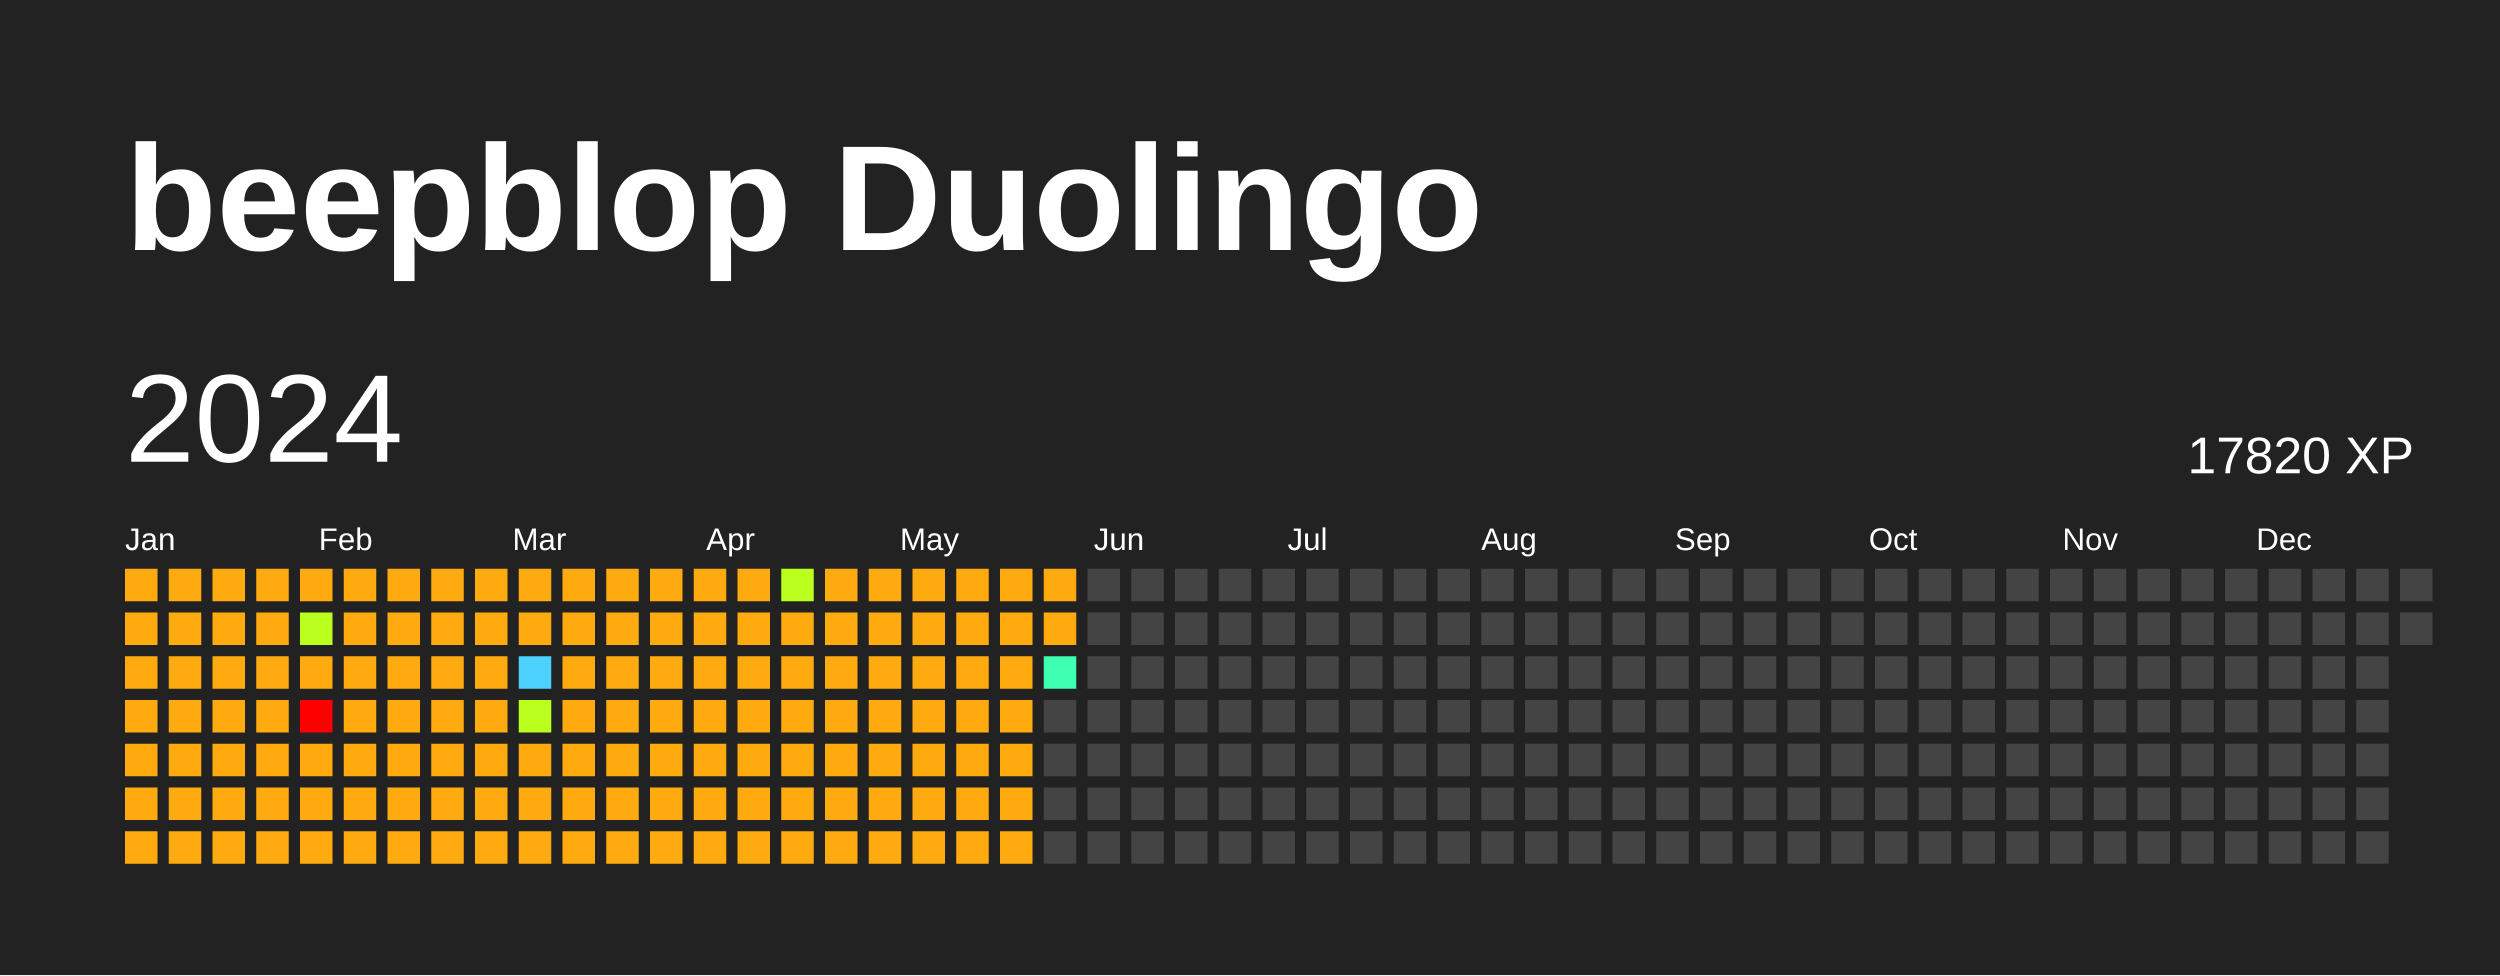
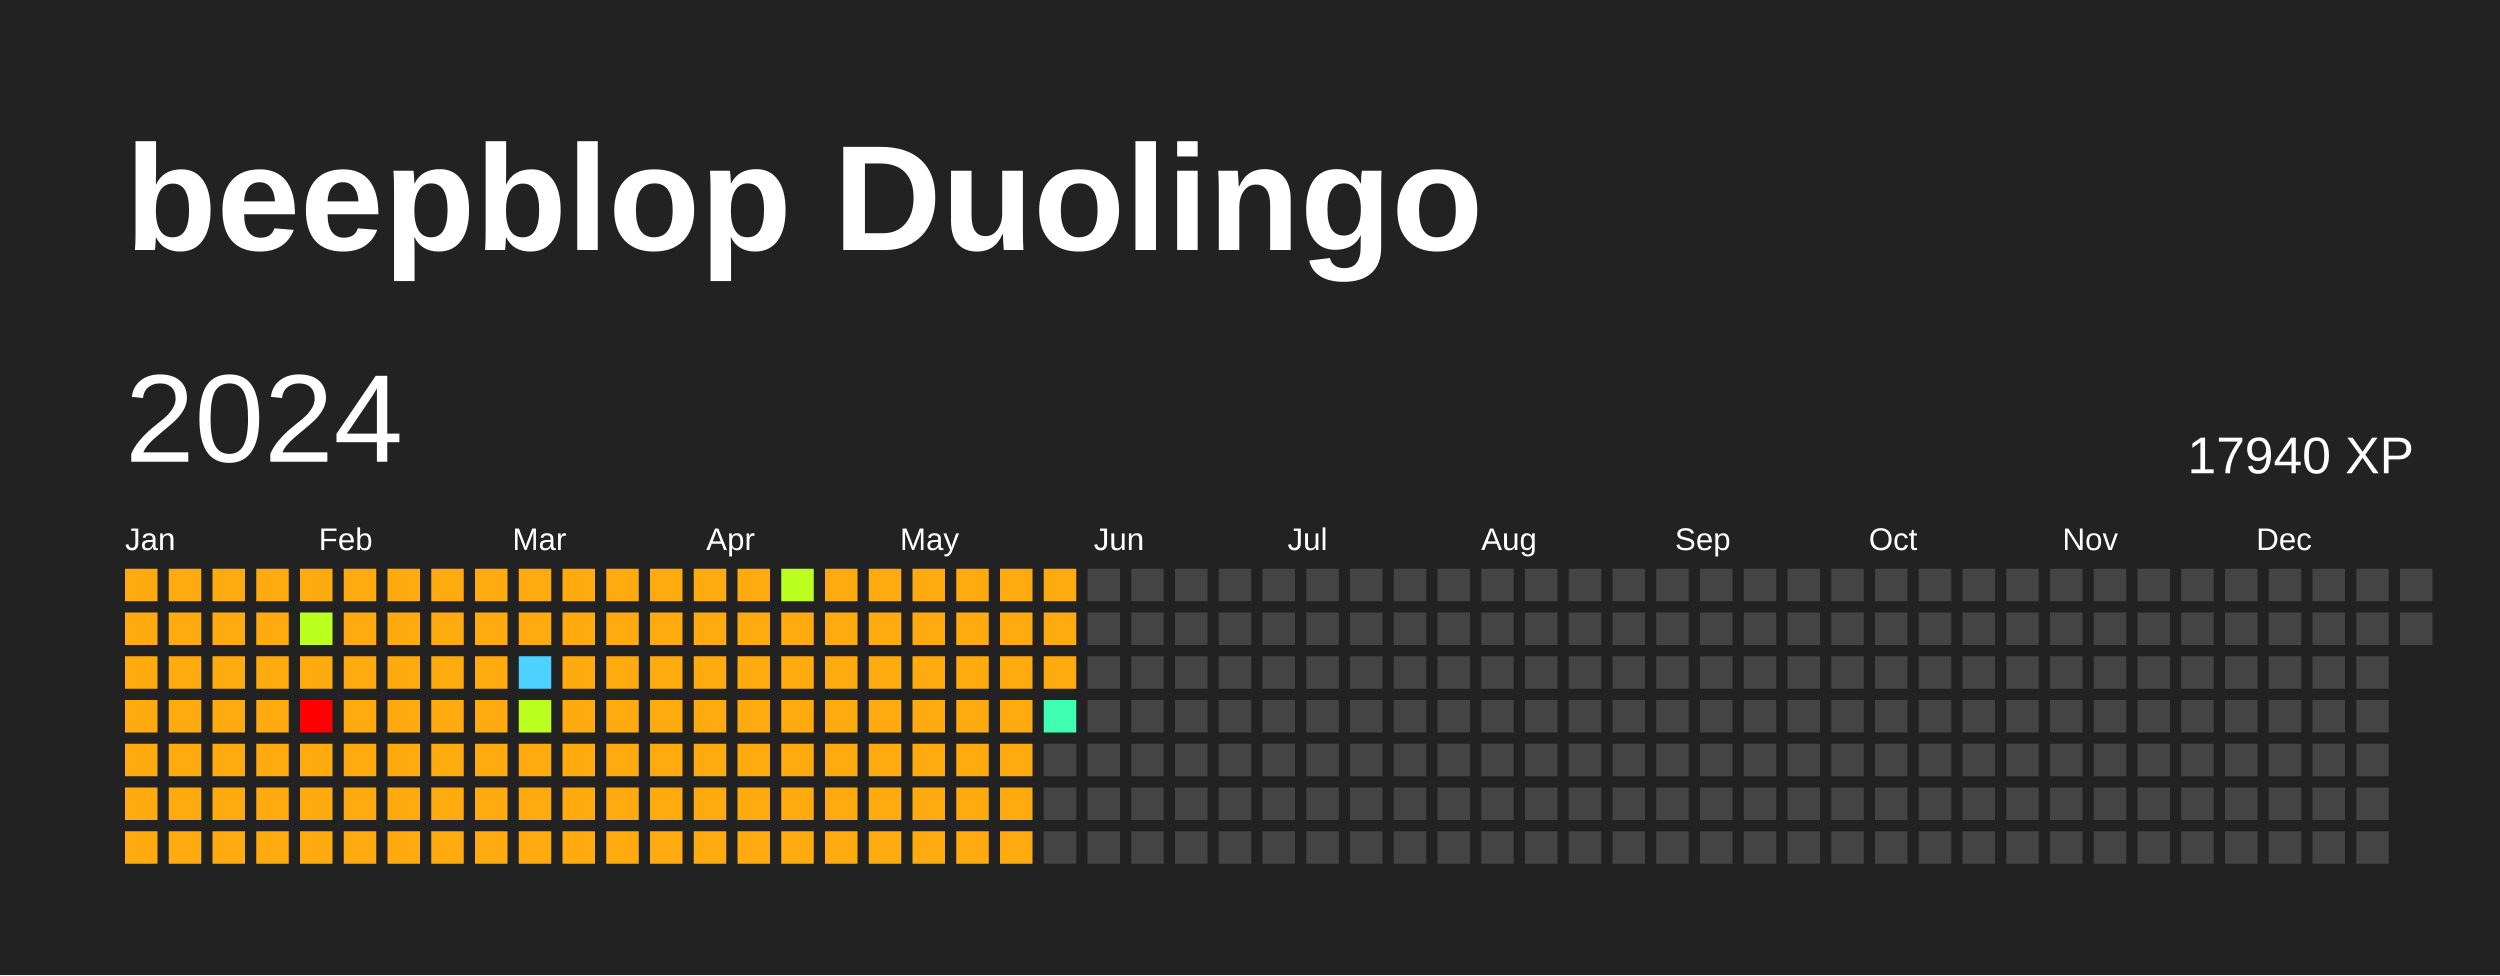
<svg xmlns="http://www.w3.org/2000/svg" baseProfile="full" height="78mm" version="1.1" viewBox="0,0,200,78" width="200mm">
  <defs />
  <rect fill="#222222" height="78" width="200" x="0" y="0" />
  <text fill="#FFFFFF" style="font-size:12px; font-family:Arial; font-weight:bold;" x="10" y="20">beepblop Duolingo</text>
  <text dominant-baseline="hanging" fill="#FFFFFF" style="font-size:10.0px; font-family:Arial;" x="10" y="30">2024</text>
-   <text dominant-baseline="hanging" fill="#FFFFFF" style="font-size:4.125px; font-family:Arial;" x="175" y="35">17820 XP</text>
+   <text dominant-baseline="hanging" fill="#FFFFFF" style="font-size:4.125px; font-family:Arial;" x="175" y="35">17940 XP</text>
  <text fill="#FFFFFF" style="font-size:2.5px; font-family:Arial" x="10.0" y="44">Jan</text>
  <text fill="#FFFFFF" style="font-size:2.5px; font-family:Arial" x="25.5" y="44">Feb</text>
  <text fill="#FFFFFF" style="font-size:2.5px; font-family:Arial" x="41.0" y="44">Mar</text>
  <text fill="#FFFFFF" style="font-size:2.5px; font-family:Arial" x="56.5" y="44">Apr</text>
  <text fill="#FFFFFF" style="font-size:2.5px; font-family:Arial" x="72.0" y="44">May</text>
  <text fill="#FFFFFF" style="font-size:2.5px; font-family:Arial" x="87.5" y="44">Jun</text>
  <text fill="#FFFFFF" style="font-size:2.5px; font-family:Arial" x="103.0" y="44">Jul</text>
  <text fill="#FFFFFF" style="font-size:2.5px; font-family:Arial" x="118.5" y="44">Aug</text>
  <text fill="#FFFFFF" style="font-size:2.5px; font-family:Arial" x="134.0" y="44">Sep</text>
  <text fill="#FFFFFF" style="font-size:2.5px; font-family:Arial" x="149.5" y="44">Oct</text>
  <text fill="#FFFFFF" style="font-size:2.5px; font-family:Arial" x="165.0" y="44">Nov</text>
  <text fill="#FFFFFF" style="font-size:2.5px; font-family:Arial" x="180.5" y="44">Dec</text>
  <rect fill="#ffab0f" height="2.6" width="2.6" x="10.0" y="45.5" />
  <rect fill="#ffab0f" height="2.6" width="2.6" x="10.0" y="49.0" />
  <rect fill="#ffab0f" height="2.6" width="2.6" x="10.0" y="52.5" />
  <rect fill="#ffab0f" height="2.6" width="2.6" x="10.0" y="56.0" />
  <rect fill="#ffab0f" height="2.6" width="2.6" x="10.0" y="59.5" />
  <rect fill="#ffab0f" height="2.6" width="2.6" x="10.0" y="63.0" />
  <rect fill="#ffab0f" height="2.6" width="2.6" x="10.0" y="66.5" />
  <rect fill="#ffab0f" height="2.6" width="2.6" x="13.5" y="45.5" />
  <rect fill="#ffab0f" height="2.6" width="2.6" x="13.5" y="49.0" />
  <rect fill="#ffab0f" height="2.6" width="2.6" x="13.5" y="52.5" />
  <rect fill="#ffab0f" height="2.6" width="2.6" x="13.5" y="56.0" />
  <rect fill="#ffab0f" height="2.6" width="2.6" x="13.5" y="59.5" />
  <rect fill="#ffab0f" height="2.6" width="2.6" x="13.5" y="63.0" />
  <rect fill="#ffab0f" height="2.6" width="2.6" x="13.5" y="66.5" />
  <rect fill="#ffab0f" height="2.6" width="2.6" x="17.0" y="45.5" />
  <rect fill="#ffab0f" height="2.6" width="2.6" x="17.0" y="49.0" />
  <rect fill="#ffab0f" height="2.6" width="2.6" x="17.0" y="52.5" />
  <rect fill="#ffab0f" height="2.6" width="2.6" x="17.0" y="56.0" />
  <rect fill="#ffab0f" height="2.6" width="2.6" x="17.0" y="59.5" />
  <rect fill="#ffab0f" height="2.6" width="2.6" x="17.0" y="63.0" />
  <rect fill="#ffab0f" height="2.6" width="2.6" x="17.0" y="66.5" />
  <rect fill="#ffab0f" height="2.6" width="2.6" x="20.5" y="45.5" />
  <rect fill="#ffab0f" height="2.6" width="2.6" x="20.5" y="49.0" />
  <rect fill="#ffab0f" height="2.6" width="2.6" x="20.5" y="52.5" />
  <rect fill="#ffab0f" height="2.6" width="2.6" x="20.5" y="56.0" />
  <rect fill="#ffab0f" height="2.6" width="2.6" x="20.5" y="59.5" />
  <rect fill="#ffab0f" height="2.6" width="2.6" x="20.5" y="63.0" />
  <rect fill="#ffab0f" height="2.6" width="2.6" x="20.5" y="66.5" />
  <rect fill="#ffab0f" height="2.6" width="2.6" x="24.0" y="45.5" />
  <rect fill="#bbff1f" height="2.6" width="2.6" x="24.0" y="49.0" />
  <rect fill="#ffab0f" height="2.6" width="2.6" x="24.0" y="52.5" />
  <rect fill="red" height="2.6" width="2.6" x="24.0" y="56.0" />
  <rect fill="#ffab0f" height="2.6" width="2.6" x="24.0" y="59.5" />
  <rect fill="#ffab0f" height="2.6" width="2.6" x="24.0" y="63.0" />
  <rect fill="#ffab0f" height="2.6" width="2.6" x="24.0" y="66.5" />
  <rect fill="#ffab0f" height="2.6" width="2.6" x="27.5" y="45.5" />
  <rect fill="#ffab0f" height="2.6" width="2.6" x="27.5" y="49.0" />
  <rect fill="#ffab0f" height="2.6" width="2.6" x="27.5" y="52.5" />
  <rect fill="#ffab0f" height="2.6" width="2.6" x="27.5" y="56.0" />
  <rect fill="#ffab0f" height="2.6" width="2.6" x="27.5" y="59.5" />
  <rect fill="#ffab0f" height="2.6" width="2.6" x="27.5" y="63.0" />
  <rect fill="#ffab0f" height="2.6" width="2.6" x="27.5" y="66.5" />
  <rect fill="#ffab0f" height="2.6" width="2.6" x="31.0" y="45.5" />
  <rect fill="#ffab0f" height="2.6" width="2.6" x="31.0" y="49.0" />
  <rect fill="#ffab0f" height="2.6" width="2.6" x="31.0" y="52.5" />
  <rect fill="#ffab0f" height="2.6" width="2.6" x="31.0" y="56.0" />
  <rect fill="#ffab0f" height="2.6" width="2.6" x="31.0" y="59.5" />
  <rect fill="#ffab0f" height="2.6" width="2.6" x="31.0" y="63.0" />
  <rect fill="#ffab0f" height="2.6" width="2.6" x="31.0" y="66.5" />
  <rect fill="#ffab0f" height="2.6" width="2.6" x="34.5" y="45.5" />
  <rect fill="#ffab0f" height="2.6" width="2.6" x="34.5" y="49.0" />
  <rect fill="#ffab0f" height="2.6" width="2.6" x="34.5" y="52.5" />
  <rect fill="#ffab0f" height="2.6" width="2.6" x="34.5" y="56.0" />
  <rect fill="#ffab0f" height="2.6" width="2.6" x="34.5" y="59.5" />
  <rect fill="#ffab0f" height="2.6" width="2.6" x="34.5" y="63.0" />
  <rect fill="#ffab0f" height="2.6" width="2.6" x="34.5" y="66.5" />
  <rect fill="#ffab0f" height="2.6" width="2.6" x="38.0" y="45.5" />
  <rect fill="#ffab0f" height="2.6" width="2.6" x="38.0" y="49.0" />
  <rect fill="#ffab0f" height="2.6" width="2.6" x="38.0" y="52.5" />
  <rect fill="#ffab0f" height="2.6" width="2.6" x="38.0" y="56.0" />
  <rect fill="#ffab0f" height="2.6" width="2.6" x="38.0" y="59.5" />
  <rect fill="#ffab0f" height="2.6" width="2.6" x="38.0" y="63.0" />
  <rect fill="#ffab0f" height="2.6" width="2.6" x="38.0" y="66.5" />
  <rect fill="#ffab0f" height="2.6" width="2.6" x="41.5" y="45.5" />
  <rect fill="#ffab0f" height="2.6" width="2.6" x="41.5" y="49.0" />
  <rect fill="#4dd2ff" height="2.6" width="2.6" x="41.5" y="52.5" />
  <rect fill="#bbff1f" height="2.6" width="2.6" x="41.5" y="56.0" />
  <rect fill="#ffab0f" height="2.6" width="2.6" x="41.5" y="59.5" />
  <rect fill="#ffab0f" height="2.6" width="2.6" x="41.5" y="63.0" />
  <rect fill="#ffab0f" height="2.6" width="2.6" x="41.5" y="66.5" />
  <rect fill="#ffab0f" height="2.6" width="2.6" x="45.0" y="45.5" />
  <rect fill="#ffab0f" height="2.6" width="2.6" x="45.0" y="49.0" />
  <rect fill="#ffab0f" height="2.6" width="2.6" x="45.0" y="52.5" />
  <rect fill="#ffab0f" height="2.6" width="2.6" x="45.0" y="56.0" />
  <rect fill="#ffab0f" height="2.6" width="2.6" x="45.0" y="59.5" />
  <rect fill="#ffab0f" height="2.6" width="2.6" x="45.0" y="63.0" />
  <rect fill="#ffab0f" height="2.6" width="2.6" x="45.0" y="66.5" />
  <rect fill="#ffab0f" height="2.6" width="2.6" x="48.5" y="45.5" />
  <rect fill="#ffab0f" height="2.6" width="2.6" x="48.5" y="49.0" />
  <rect fill="#ffab0f" height="2.6" width="2.6" x="48.5" y="52.5" />
  <rect fill="#ffab0f" height="2.6" width="2.6" x="48.5" y="56.0" />
  <rect fill="#ffab0f" height="2.6" width="2.6" x="48.5" y="59.5" />
  <rect fill="#ffab0f" height="2.6" width="2.6" x="48.5" y="63.0" />
  <rect fill="#ffab0f" height="2.6" width="2.6" x="48.5" y="66.5" />
  <rect fill="#ffab0f" height="2.6" width="2.6" x="52.0" y="45.5" />
  <rect fill="#ffab0f" height="2.6" width="2.6" x="52.0" y="49.0" />
  <rect fill="#ffab0f" height="2.6" width="2.6" x="52.0" y="52.5" />
  <rect fill="#ffab0f" height="2.6" width="2.6" x="52.0" y="56.0" />
  <rect fill="#ffab0f" height="2.6" width="2.6" x="52.0" y="59.5" />
  <rect fill="#ffab0f" height="2.6" width="2.6" x="52.0" y="63.0" />
  <rect fill="#ffab0f" height="2.6" width="2.6" x="52.0" y="66.5" />
  <rect fill="#ffab0f" height="2.6" width="2.6" x="55.5" y="45.5" />
  <rect fill="#ffab0f" height="2.6" width="2.6" x="55.5" y="49.0" />
  <rect fill="#ffab0f" height="2.6" width="2.6" x="55.5" y="52.5" />
  <rect fill="#ffab0f" height="2.6" width="2.6" x="55.5" y="56.0" />
  <rect fill="#ffab0f" height="2.6" width="2.6" x="55.5" y="59.5" />
  <rect fill="#ffab0f" height="2.6" width="2.6" x="55.5" y="63.0" />
  <rect fill="#ffab0f" height="2.6" width="2.6" x="55.5" y="66.5" />
  <rect fill="#ffab0f" height="2.6" width="2.6" x="59.0" y="45.5" />
  <rect fill="#ffab0f" height="2.6" width="2.6" x="59.0" y="49.0" />
  <rect fill="#ffab0f" height="2.6" width="2.6" x="59.0" y="52.5" />
  <rect fill="#ffab0f" height="2.6" width="2.6" x="59.0" y="56.0" />
  <rect fill="#ffab0f" height="2.6" width="2.6" x="59.0" y="59.5" />
  <rect fill="#ffab0f" height="2.6" width="2.6" x="59.0" y="63.0" />
  <rect fill="#ffab0f" height="2.6" width="2.6" x="59.0" y="66.5" />
  <rect fill="#bbff1f" height="2.6" width="2.6" x="62.5" y="45.5" />
  <rect fill="#ffab0f" height="2.6" width="2.6" x="62.5" y="49.0" />
  <rect fill="#ffab0f" height="2.6" width="2.6" x="62.5" y="52.5" />
  <rect fill="#ffab0f" height="2.6" width="2.6" x="62.5" y="56.0" />
  <rect fill="#ffab0f" height="2.6" width="2.6" x="62.5" y="59.5" />
  <rect fill="#ffab0f" height="2.6" width="2.6" x="62.5" y="63.0" />
  <rect fill="#ffab0f" height="2.6" width="2.6" x="62.5" y="66.5" />
  <rect fill="#ffab0f" height="2.6" width="2.6" x="66.0" y="45.5" />
  <rect fill="#ffab0f" height="2.6" width="2.6" x="66.0" y="49.0" />
  <rect fill="#ffab0f" height="2.6" width="2.6" x="66.0" y="52.5" />
  <rect fill="#ffab0f" height="2.6" width="2.6" x="66.0" y="56.0" />
  <rect fill="#ffab0f" height="2.6" width="2.6" x="66.0" y="59.5" />
  <rect fill="#ffab0f" height="2.6" width="2.6" x="66.0" y="63.0" />
  <rect fill="#ffab0f" height="2.6" width="2.6" x="66.0" y="66.5" />
  <rect fill="#ffab0f" height="2.6" width="2.6" x="69.5" y="45.5" />
  <rect fill="#ffab0f" height="2.6" width="2.6" x="69.5" y="49.0" />
  <rect fill="#ffab0f" height="2.6" width="2.6" x="69.5" y="52.5" />
  <rect fill="#ffab0f" height="2.6" width="2.6" x="69.5" y="56.0" />
  <rect fill="#ffab0f" height="2.6" width="2.6" x="69.5" y="59.5" />
  <rect fill="#ffab0f" height="2.6" width="2.6" x="69.5" y="63.0" />
  <rect fill="#ffab0f" height="2.6" width="2.6" x="69.5" y="66.5" />
  <rect fill="#ffab0f" height="2.6" width="2.6" x="73.0" y="45.5" />
  <rect fill="#ffab0f" height="2.6" width="2.6" x="73.0" y="49.0" />
  <rect fill="#ffab0f" height="2.6" width="2.6" x="73.0" y="52.5" />
  <rect fill="#ffab0f" height="2.6" width="2.6" x="73.0" y="56.0" />
  <rect fill="#ffab0f" height="2.6" width="2.6" x="73.0" y="59.5" />
  <rect fill="#ffab0f" height="2.6" width="2.6" x="73.0" y="63.0" />
  <rect fill="#ffab0f" height="2.6" width="2.6" x="73.0" y="66.5" />
  <rect fill="#ffab0f" height="2.6" width="2.6" x="76.5" y="45.5" />
  <rect fill="#ffab0f" height="2.6" width="2.6" x="76.5" y="49.0" />
  <rect fill="#ffab0f" height="2.6" width="2.6" x="76.5" y="52.5" />
  <rect fill="#ffab0f" height="2.6" width="2.6" x="76.5" y="56.0" />
  <rect fill="#ffab0f" height="2.6" width="2.6" x="76.5" y="59.5" />
  <rect fill="#ffab0f" height="2.6" width="2.6" x="76.5" y="63.0" />
  <rect fill="#ffab0f" height="2.6" width="2.6" x="76.5" y="66.5" />
  <rect fill="#ffab0f" height="2.6" width="2.6" x="80.0" y="45.5" />
  <rect fill="#ffab0f" height="2.6" width="2.6" x="80.0" y="49.0" />
  <rect fill="#ffab0f" height="2.6" width="2.6" x="80.0" y="52.5" />
  <rect fill="#ffab0f" height="2.6" width="2.6" x="80.0" y="56.0" />
  <rect fill="#ffab0f" height="2.6" width="2.6" x="80.0" y="59.5" />
  <rect fill="#ffab0f" height="2.6" width="2.6" x="80.0" y="63.0" />
  <rect fill="#ffab0f" height="2.6" width="2.6" x="80.0" y="66.5" />
  <rect fill="#ffab0f" height="2.6" width="2.6" x="83.5" y="45.5" />
  <rect fill="#ffab0f" height="2.6" width="2.6" x="83.5" y="49.0" />
-   <rect fill="#3effb2" height="2.6" width="2.6" x="83.5" y="52.5" />
-   <rect fill="#444444" height="2.6" width="2.6" x="83.5" y="56.0" />
+   <rect fill="#ffab0f" height="2.6" width="2.6" x="83.5" y="52.5" />
+   <rect fill="#3effb2" height="2.6" width="2.6" x="83.5" y="56.0" />
  <rect fill="#444444" height="2.6" width="2.6" x="83.5" y="59.5" />
  <rect fill="#444444" height="2.6" width="2.6" x="83.5" y="63.0" />
  <rect fill="#444444" height="2.6" width="2.6" x="83.5" y="66.5" />
  <rect fill="#444444" height="2.6" width="2.6" x="87.0" y="45.5" />
  <rect fill="#444444" height="2.6" width="2.6" x="87.0" y="49.0" />
  <rect fill="#444444" height="2.6" width="2.6" x="87.0" y="52.5" />
  <rect fill="#444444" height="2.6" width="2.6" x="87.0" y="56.0" />
  <rect fill="#444444" height="2.6" width="2.6" x="87.0" y="59.5" />
  <rect fill="#444444" height="2.6" width="2.6" x="87.0" y="63.0" />
  <rect fill="#444444" height="2.6" width="2.6" x="87.0" y="66.5" />
  <rect fill="#444444" height="2.6" width="2.6" x="90.5" y="45.5" />
  <rect fill="#444444" height="2.6" width="2.6" x="90.5" y="49.0" />
  <rect fill="#444444" height="2.6" width="2.6" x="90.5" y="52.5" />
  <rect fill="#444444" height="2.6" width="2.6" x="90.5" y="56.0" />
  <rect fill="#444444" height="2.6" width="2.6" x="90.5" y="59.5" />
  <rect fill="#444444" height="2.6" width="2.6" x="90.5" y="63.0" />
  <rect fill="#444444" height="2.6" width="2.6" x="90.5" y="66.5" />
  <rect fill="#444444" height="2.6" width="2.6" x="94.0" y="45.5" />
  <rect fill="#444444" height="2.6" width="2.6" x="94.0" y="49.0" />
  <rect fill="#444444" height="2.6" width="2.6" x="94.0" y="52.5" />
  <rect fill="#444444" height="2.6" width="2.6" x="94.0" y="56.0" />
  <rect fill="#444444" height="2.6" width="2.6" x="94.0" y="59.5" />
  <rect fill="#444444" height="2.6" width="2.6" x="94.0" y="63.0" />
  <rect fill="#444444" height="2.6" width="2.6" x="94.0" y="66.5" />
  <rect fill="#444444" height="2.6" width="2.6" x="97.5" y="45.5" />
  <rect fill="#444444" height="2.6" width="2.6" x="97.5" y="49.0" />
  <rect fill="#444444" height="2.6" width="2.6" x="97.5" y="52.5" />
  <rect fill="#444444" height="2.6" width="2.6" x="97.5" y="56.0" />
  <rect fill="#444444" height="2.6" width="2.6" x="97.5" y="59.5" />
  <rect fill="#444444" height="2.6" width="2.6" x="97.5" y="63.0" />
  <rect fill="#444444" height="2.6" width="2.6" x="97.5" y="66.5" />
  <rect fill="#444444" height="2.6" width="2.6" x="101.0" y="45.5" />
  <rect fill="#444444" height="2.6" width="2.6" x="101.0" y="49.0" />
  <rect fill="#444444" height="2.6" width="2.6" x="101.0" y="52.5" />
  <rect fill="#444444" height="2.6" width="2.6" x="101.0" y="56.0" />
  <rect fill="#444444" height="2.6" width="2.6" x="101.0" y="59.5" />
  <rect fill="#444444" height="2.6" width="2.6" x="101.0" y="63.0" />
  <rect fill="#444444" height="2.6" width="2.6" x="101.0" y="66.5" />
  <rect fill="#444444" height="2.6" width="2.6" x="104.5" y="45.5" />
  <rect fill="#444444" height="2.6" width="2.6" x="104.5" y="49.0" />
  <rect fill="#444444" height="2.6" width="2.6" x="104.5" y="52.5" />
  <rect fill="#444444" height="2.6" width="2.6" x="104.5" y="56.0" />
  <rect fill="#444444" height="2.6" width="2.6" x="104.5" y="59.5" />
  <rect fill="#444444" height="2.6" width="2.6" x="104.5" y="63.0" />
  <rect fill="#444444" height="2.6" width="2.6" x="104.5" y="66.5" />
  <rect fill="#444444" height="2.6" width="2.6" x="108.0" y="45.5" />
  <rect fill="#444444" height="2.6" width="2.6" x="108.0" y="49.0" />
  <rect fill="#444444" height="2.6" width="2.6" x="108.0" y="52.5" />
  <rect fill="#444444" height="2.6" width="2.6" x="108.0" y="56.0" />
  <rect fill="#444444" height="2.6" width="2.6" x="108.0" y="59.5" />
  <rect fill="#444444" height="2.6" width="2.6" x="108.0" y="63.0" />
  <rect fill="#444444" height="2.6" width="2.6" x="108.0" y="66.5" />
  <rect fill="#444444" height="2.6" width="2.6" x="111.5" y="45.5" />
  <rect fill="#444444" height="2.6" width="2.6" x="111.5" y="49.0" />
  <rect fill="#444444" height="2.6" width="2.6" x="111.5" y="52.5" />
  <rect fill="#444444" height="2.6" width="2.6" x="111.5" y="56.0" />
  <rect fill="#444444" height="2.6" width="2.6" x="111.5" y="59.5" />
  <rect fill="#444444" height="2.6" width="2.6" x="111.5" y="63.0" />
  <rect fill="#444444" height="2.6" width="2.6" x="111.5" y="66.5" />
  <rect fill="#444444" height="2.6" width="2.6" x="115.0" y="45.5" />
  <rect fill="#444444" height="2.6" width="2.6" x="115.0" y="49.0" />
  <rect fill="#444444" height="2.6" width="2.6" x="115.0" y="52.5" />
  <rect fill="#444444" height="2.6" width="2.6" x="115.0" y="56.0" />
  <rect fill="#444444" height="2.6" width="2.6" x="115.0" y="59.5" />
  <rect fill="#444444" height="2.6" width="2.6" x="115.0" y="63.0" />
  <rect fill="#444444" height="2.6" width="2.6" x="115.0" y="66.5" />
  <rect fill="#444444" height="2.6" width="2.6" x="118.5" y="45.5" />
  <rect fill="#444444" height="2.6" width="2.6" x="118.5" y="49.0" />
  <rect fill="#444444" height="2.6" width="2.6" x="118.5" y="52.5" />
  <rect fill="#444444" height="2.6" width="2.6" x="118.5" y="56.0" />
  <rect fill="#444444" height="2.6" width="2.6" x="118.5" y="59.5" />
  <rect fill="#444444" height="2.6" width="2.6" x="118.5" y="63.0" />
  <rect fill="#444444" height="2.6" width="2.6" x="118.5" y="66.5" />
  <rect fill="#444444" height="2.6" width="2.6" x="122.0" y="45.5" />
  <rect fill="#444444" height="2.6" width="2.6" x="122.0" y="49.0" />
  <rect fill="#444444" height="2.6" width="2.6" x="122.0" y="52.5" />
  <rect fill="#444444" height="2.6" width="2.6" x="122.0" y="56.0" />
  <rect fill="#444444" height="2.6" width="2.6" x="122.0" y="59.5" />
  <rect fill="#444444" height="2.6" width="2.6" x="122.0" y="63.0" />
  <rect fill="#444444" height="2.6" width="2.6" x="122.0" y="66.5" />
  <rect fill="#444444" height="2.6" width="2.6" x="125.5" y="45.5" />
  <rect fill="#444444" height="2.6" width="2.6" x="125.5" y="49.0" />
  <rect fill="#444444" height="2.6" width="2.6" x="125.5" y="52.5" />
  <rect fill="#444444" height="2.6" width="2.6" x="125.5" y="56.0" />
  <rect fill="#444444" height="2.6" width="2.6" x="125.5" y="59.5" />
  <rect fill="#444444" height="2.6" width="2.6" x="125.5" y="63.0" />
  <rect fill="#444444" height="2.6" width="2.6" x="125.5" y="66.5" />
  <rect fill="#444444" height="2.6" width="2.6" x="129.0" y="45.5" />
  <rect fill="#444444" height="2.6" width="2.6" x="129.0" y="49.0" />
  <rect fill="#444444" height="2.6" width="2.6" x="129.0" y="52.5" />
  <rect fill="#444444" height="2.6" width="2.6" x="129.0" y="56.0" />
  <rect fill="#444444" height="2.6" width="2.6" x="129.0" y="59.5" />
  <rect fill="#444444" height="2.6" width="2.6" x="129.0" y="63.0" />
  <rect fill="#444444" height="2.6" width="2.6" x="129.0" y="66.5" />
  <rect fill="#444444" height="2.6" width="2.6" x="132.5" y="45.5" />
  <rect fill="#444444" height="2.6" width="2.6" x="132.5" y="49.0" />
  <rect fill="#444444" height="2.6" width="2.6" x="132.5" y="52.5" />
  <rect fill="#444444" height="2.6" width="2.6" x="132.5" y="56.0" />
  <rect fill="#444444" height="2.6" width="2.6" x="132.5" y="59.5" />
  <rect fill="#444444" height="2.6" width="2.6" x="132.5" y="63.0" />
  <rect fill="#444444" height="2.6" width="2.6" x="132.5" y="66.5" />
  <rect fill="#444444" height="2.6" width="2.6" x="136.0" y="45.5" />
  <rect fill="#444444" height="2.6" width="2.6" x="136.0" y="49.0" />
  <rect fill="#444444" height="2.6" width="2.6" x="136.0" y="52.5" />
  <rect fill="#444444" height="2.6" width="2.6" x="136.0" y="56.0" />
  <rect fill="#444444" height="2.6" width="2.6" x="136.0" y="59.5" />
  <rect fill="#444444" height="2.6" width="2.6" x="136.0" y="63.0" />
  <rect fill="#444444" height="2.6" width="2.6" x="136.0" y="66.5" />
  <rect fill="#444444" height="2.6" width="2.6" x="139.5" y="45.5" />
  <rect fill="#444444" height="2.6" width="2.6" x="139.5" y="49.0" />
  <rect fill="#444444" height="2.6" width="2.6" x="139.5" y="52.5" />
  <rect fill="#444444" height="2.6" width="2.6" x="139.5" y="56.0" />
  <rect fill="#444444" height="2.6" width="2.6" x="139.5" y="59.5" />
  <rect fill="#444444" height="2.6" width="2.6" x="139.5" y="63.0" />
  <rect fill="#444444" height="2.6" width="2.6" x="139.5" y="66.5" />
  <rect fill="#444444" height="2.6" width="2.6" x="143.0" y="45.5" />
  <rect fill="#444444" height="2.6" width="2.6" x="143.0" y="49.0" />
  <rect fill="#444444" height="2.6" width="2.6" x="143.0" y="52.5" />
  <rect fill="#444444" height="2.6" width="2.6" x="143.0" y="56.0" />
  <rect fill="#444444" height="2.6" width="2.6" x="143.0" y="59.5" />
  <rect fill="#444444" height="2.6" width="2.6" x="143.0" y="63.0" />
  <rect fill="#444444" height="2.6" width="2.6" x="143.0" y="66.5" />
  <rect fill="#444444" height="2.6" width="2.6" x="146.5" y="45.5" />
  <rect fill="#444444" height="2.6" width="2.6" x="146.5" y="49.0" />
  <rect fill="#444444" height="2.6" width="2.6" x="146.5" y="52.5" />
  <rect fill="#444444" height="2.6" width="2.6" x="146.5" y="56.0" />
  <rect fill="#444444" height="2.6" width="2.6" x="146.5" y="59.5" />
  <rect fill="#444444" height="2.6" width="2.6" x="146.5" y="63.0" />
  <rect fill="#444444" height="2.6" width="2.6" x="146.5" y="66.5" />
  <rect fill="#444444" height="2.6" width="2.6" x="150.0" y="45.5" />
  <rect fill="#444444" height="2.6" width="2.6" x="150.0" y="49.0" />
  <rect fill="#444444" height="2.6" width="2.6" x="150.0" y="52.5" />
  <rect fill="#444444" height="2.6" width="2.6" x="150.0" y="56.0" />
  <rect fill="#444444" height="2.6" width="2.6" x="150.0" y="59.5" />
  <rect fill="#444444" height="2.6" width="2.6" x="150.0" y="63.0" />
  <rect fill="#444444" height="2.6" width="2.6" x="150.0" y="66.5" />
  <rect fill="#444444" height="2.6" width="2.6" x="153.5" y="45.5" />
  <rect fill="#444444" height="2.6" width="2.6" x="153.5" y="49.0" />
  <rect fill="#444444" height="2.6" width="2.6" x="153.5" y="52.5" />
  <rect fill="#444444" height="2.6" width="2.6" x="153.5" y="56.0" />
  <rect fill="#444444" height="2.6" width="2.6" x="153.5" y="59.5" />
  <rect fill="#444444" height="2.6" width="2.6" x="153.5" y="63.0" />
  <rect fill="#444444" height="2.6" width="2.6" x="153.5" y="66.5" />
  <rect fill="#444444" height="2.6" width="2.6" x="157.0" y="45.5" />
  <rect fill="#444444" height="2.6" width="2.6" x="157.0" y="49.0" />
  <rect fill="#444444" height="2.6" width="2.6" x="157.0" y="52.5" />
  <rect fill="#444444" height="2.6" width="2.6" x="157.0" y="56.0" />
  <rect fill="#444444" height="2.6" width="2.6" x="157.0" y="59.5" />
  <rect fill="#444444" height="2.6" width="2.6" x="157.0" y="63.0" />
  <rect fill="#444444" height="2.6" width="2.6" x="157.0" y="66.5" />
  <rect fill="#444444" height="2.6" width="2.6" x="160.5" y="45.5" />
  <rect fill="#444444" height="2.6" width="2.6" x="160.5" y="49.0" />
  <rect fill="#444444" height="2.6" width="2.6" x="160.5" y="52.5" />
  <rect fill="#444444" height="2.6" width="2.6" x="160.5" y="56.0" />
  <rect fill="#444444" height="2.6" width="2.6" x="160.5" y="59.5" />
  <rect fill="#444444" height="2.6" width="2.6" x="160.5" y="63.0" />
  <rect fill="#444444" height="2.6" width="2.6" x="160.5" y="66.5" />
  <rect fill="#444444" height="2.6" width="2.6" x="164.0" y="45.5" />
  <rect fill="#444444" height="2.6" width="2.6" x="164.0" y="49.0" />
  <rect fill="#444444" height="2.6" width="2.6" x="164.0" y="52.5" />
  <rect fill="#444444" height="2.6" width="2.6" x="164.0" y="56.0" />
  <rect fill="#444444" height="2.6" width="2.6" x="164.0" y="59.5" />
  <rect fill="#444444" height="2.6" width="2.6" x="164.0" y="63.0" />
  <rect fill="#444444" height="2.6" width="2.6" x="164.0" y="66.5" />
  <rect fill="#444444" height="2.6" width="2.6" x="167.5" y="45.5" />
  <rect fill="#444444" height="2.6" width="2.6" x="167.5" y="49.0" />
  <rect fill="#444444" height="2.6" width="2.6" x="167.5" y="52.5" />
  <rect fill="#444444" height="2.6" width="2.6" x="167.5" y="56.0" />
  <rect fill="#444444" height="2.6" width="2.6" x="167.5" y="59.5" />
  <rect fill="#444444" height="2.6" width="2.6" x="167.5" y="63.0" />
  <rect fill="#444444" height="2.6" width="2.6" x="167.5" y="66.5" />
  <rect fill="#444444" height="2.6" width="2.6" x="171.0" y="45.5" />
  <rect fill="#444444" height="2.6" width="2.6" x="171.0" y="49.0" />
  <rect fill="#444444" height="2.6" width="2.6" x="171.0" y="52.5" />
  <rect fill="#444444" height="2.6" width="2.6" x="171.0" y="56.0" />
  <rect fill="#444444" height="2.6" width="2.6" x="171.0" y="59.5" />
  <rect fill="#444444" height="2.6" width="2.6" x="171.0" y="63.0" />
  <rect fill="#444444" height="2.6" width="2.6" x="171.0" y="66.5" />
  <rect fill="#444444" height="2.6" width="2.6" x="174.5" y="45.5" />
  <rect fill="#444444" height="2.6" width="2.6" x="174.5" y="49.0" />
  <rect fill="#444444" height="2.6" width="2.6" x="174.5" y="52.5" />
  <rect fill="#444444" height="2.6" width="2.6" x="174.5" y="56.0" />
  <rect fill="#444444" height="2.6" width="2.6" x="174.5" y="59.5" />
  <rect fill="#444444" height="2.6" width="2.6" x="174.5" y="63.0" />
  <rect fill="#444444" height="2.6" width="2.6" x="174.5" y="66.5" />
  <rect fill="#444444" height="2.6" width="2.6" x="178.0" y="45.5" />
  <rect fill="#444444" height="2.6" width="2.6" x="178.0" y="49.0" />
  <rect fill="#444444" height="2.6" width="2.6" x="178.0" y="52.5" />
  <rect fill="#444444" height="2.6" width="2.6" x="178.0" y="56.0" />
  <rect fill="#444444" height="2.6" width="2.6" x="178.0" y="59.5" />
  <rect fill="#444444" height="2.6" width="2.6" x="178.0" y="63.0" />
  <rect fill="#444444" height="2.6" width="2.6" x="178.0" y="66.5" />
  <rect fill="#444444" height="2.6" width="2.6" x="181.5" y="45.5" />
  <rect fill="#444444" height="2.6" width="2.6" x="181.5" y="49.0" />
  <rect fill="#444444" height="2.6" width="2.6" x="181.5" y="52.5" />
  <rect fill="#444444" height="2.6" width="2.6" x="181.5" y="56.0" />
  <rect fill="#444444" height="2.6" width="2.6" x="181.5" y="59.5" />
  <rect fill="#444444" height="2.6" width="2.6" x="181.5" y="63.0" />
  <rect fill="#444444" height="2.6" width="2.6" x="181.5" y="66.5" />
  <rect fill="#444444" height="2.6" width="2.6" x="185.0" y="45.5" />
  <rect fill="#444444" height="2.6" width="2.6" x="185.0" y="49.0" />
  <rect fill="#444444" height="2.6" width="2.6" x="185.0" y="52.5" />
  <rect fill="#444444" height="2.6" width="2.6" x="185.0" y="56.0" />
  <rect fill="#444444" height="2.6" width="2.6" x="185.0" y="59.5" />
  <rect fill="#444444" height="2.6" width="2.6" x="185.0" y="63.0" />
  <rect fill="#444444" height="2.6" width="2.6" x="185.0" y="66.5" />
  <rect fill="#444444" height="2.6" width="2.6" x="188.5" y="45.5" />
  <rect fill="#444444" height="2.6" width="2.6" x="188.5" y="49.0" />
  <rect fill="#444444" height="2.6" width="2.6" x="188.5" y="52.5" />
  <rect fill="#444444" height="2.6" width="2.6" x="188.5" y="56.0" />
  <rect fill="#444444" height="2.6" width="2.6" x="188.5" y="59.5" />
  <rect fill="#444444" height="2.6" width="2.6" x="188.5" y="63.0" />
  <rect fill="#444444" height="2.6" width="2.6" x="188.5" y="66.5" />
  <rect fill="#444444" height="2.6" width="2.6" x="192.0" y="45.5" />
  <rect fill="#444444" height="2.6" width="2.6" x="192.0" y="49.0" />
</svg>
